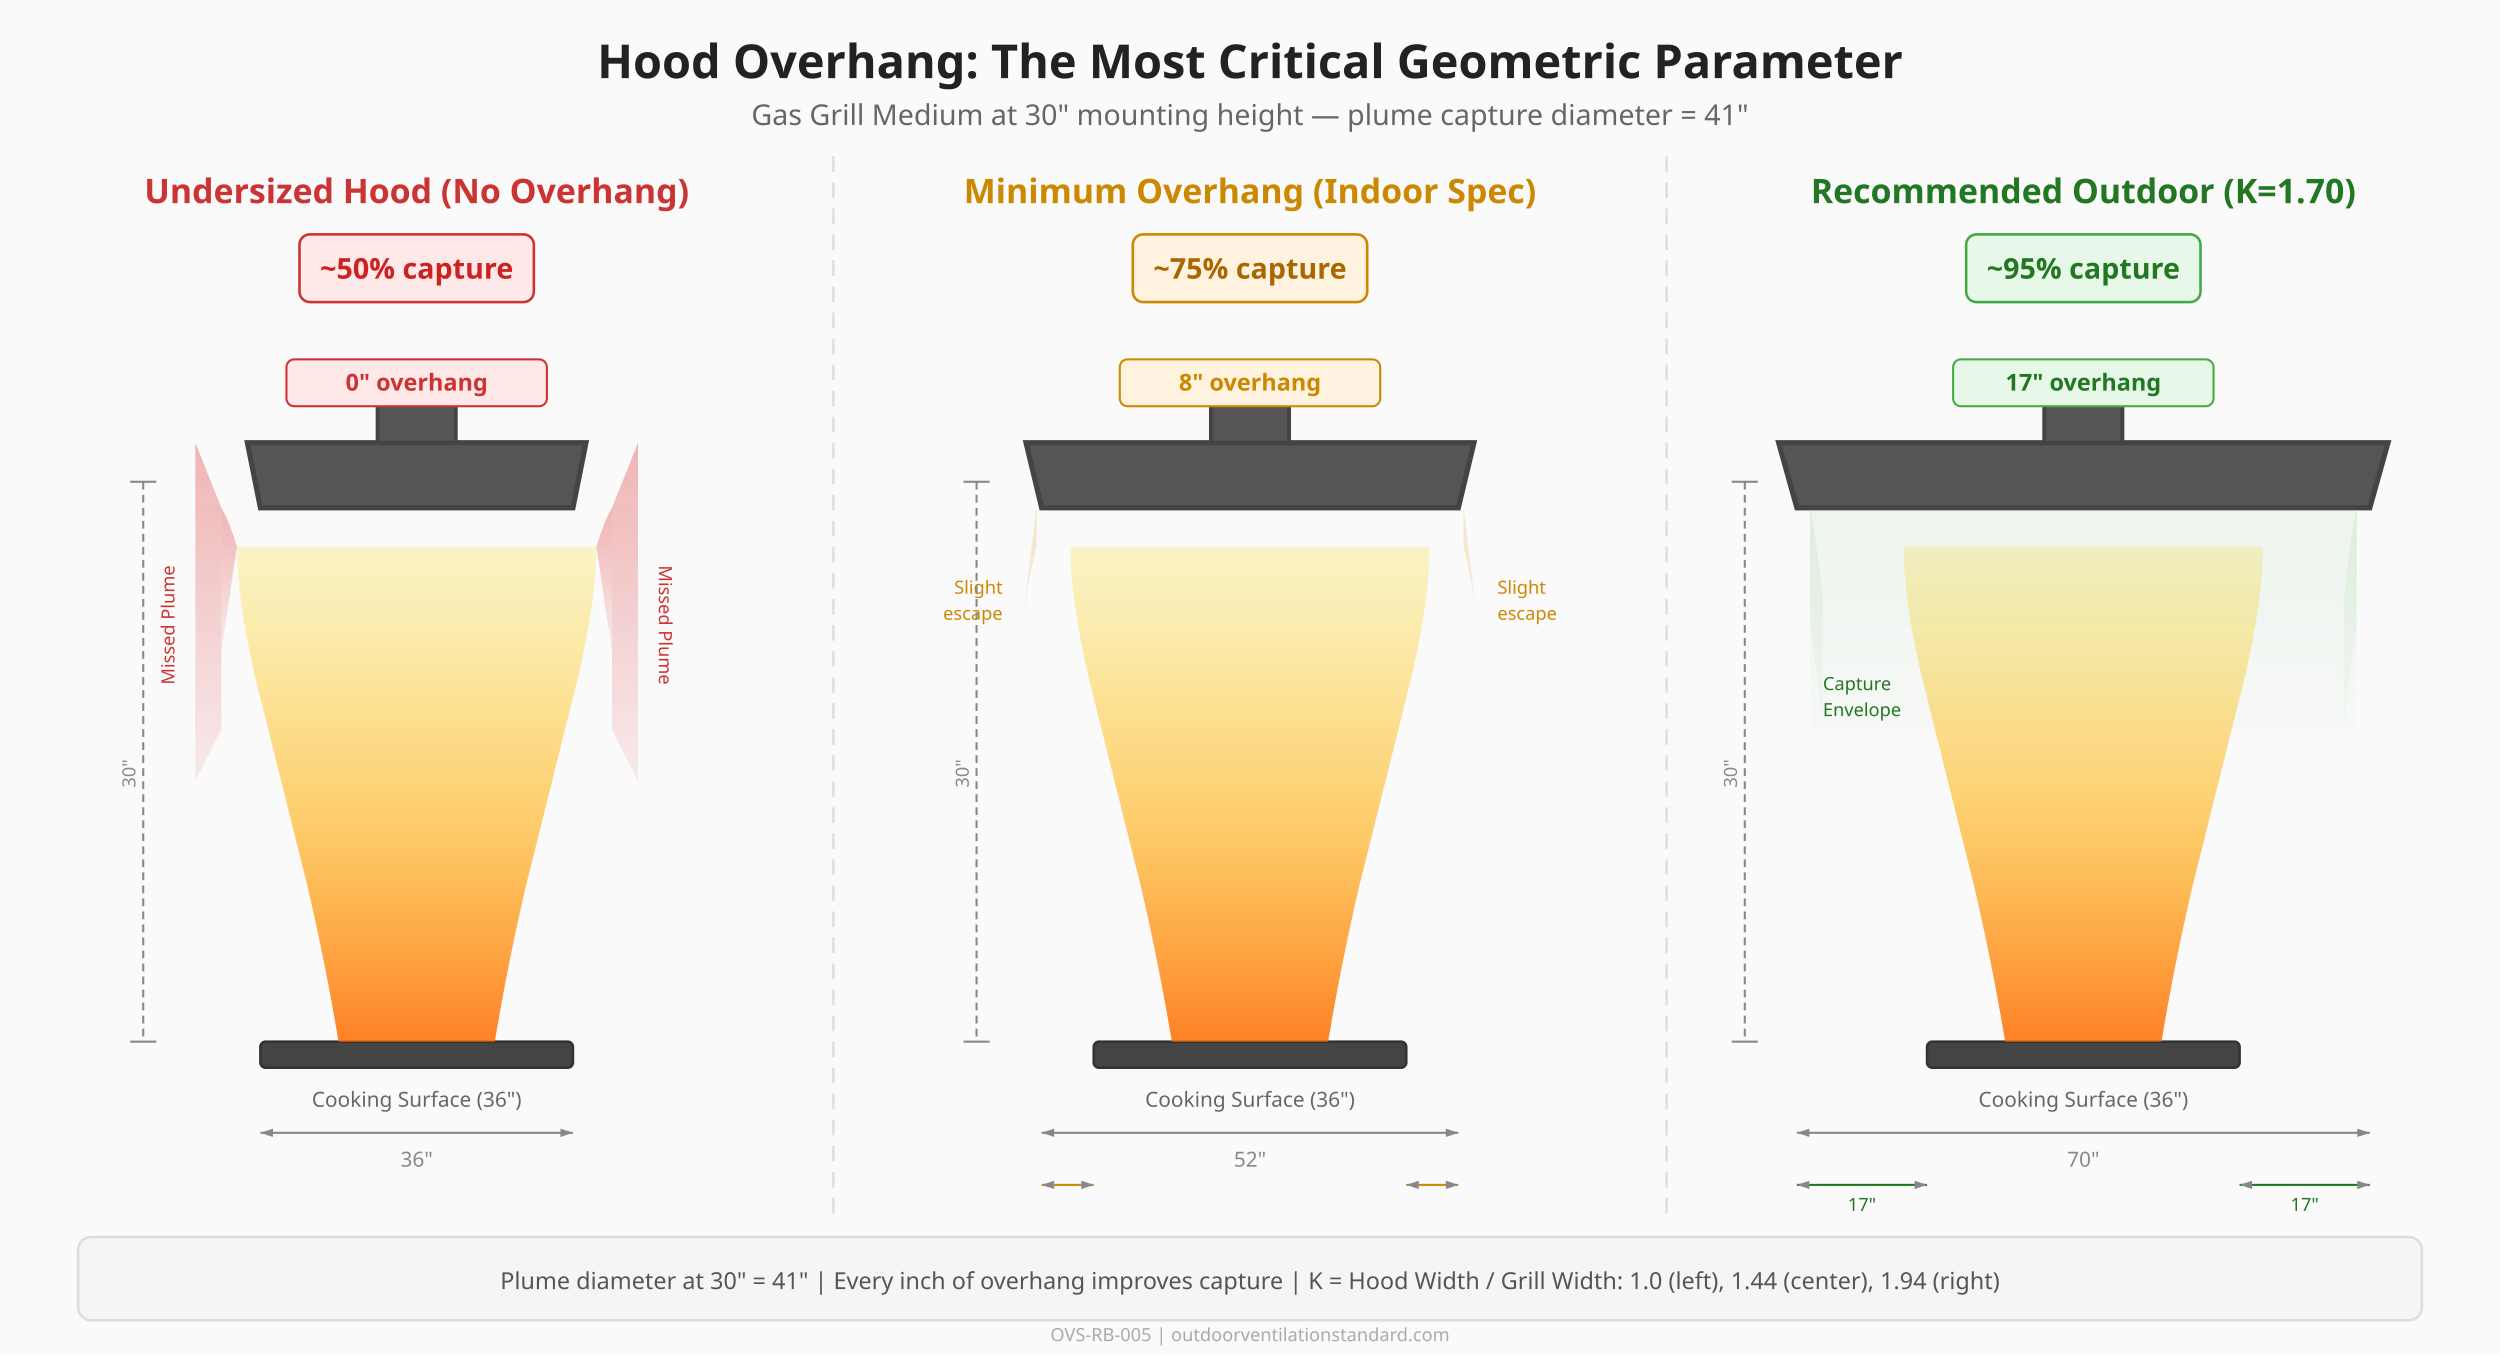
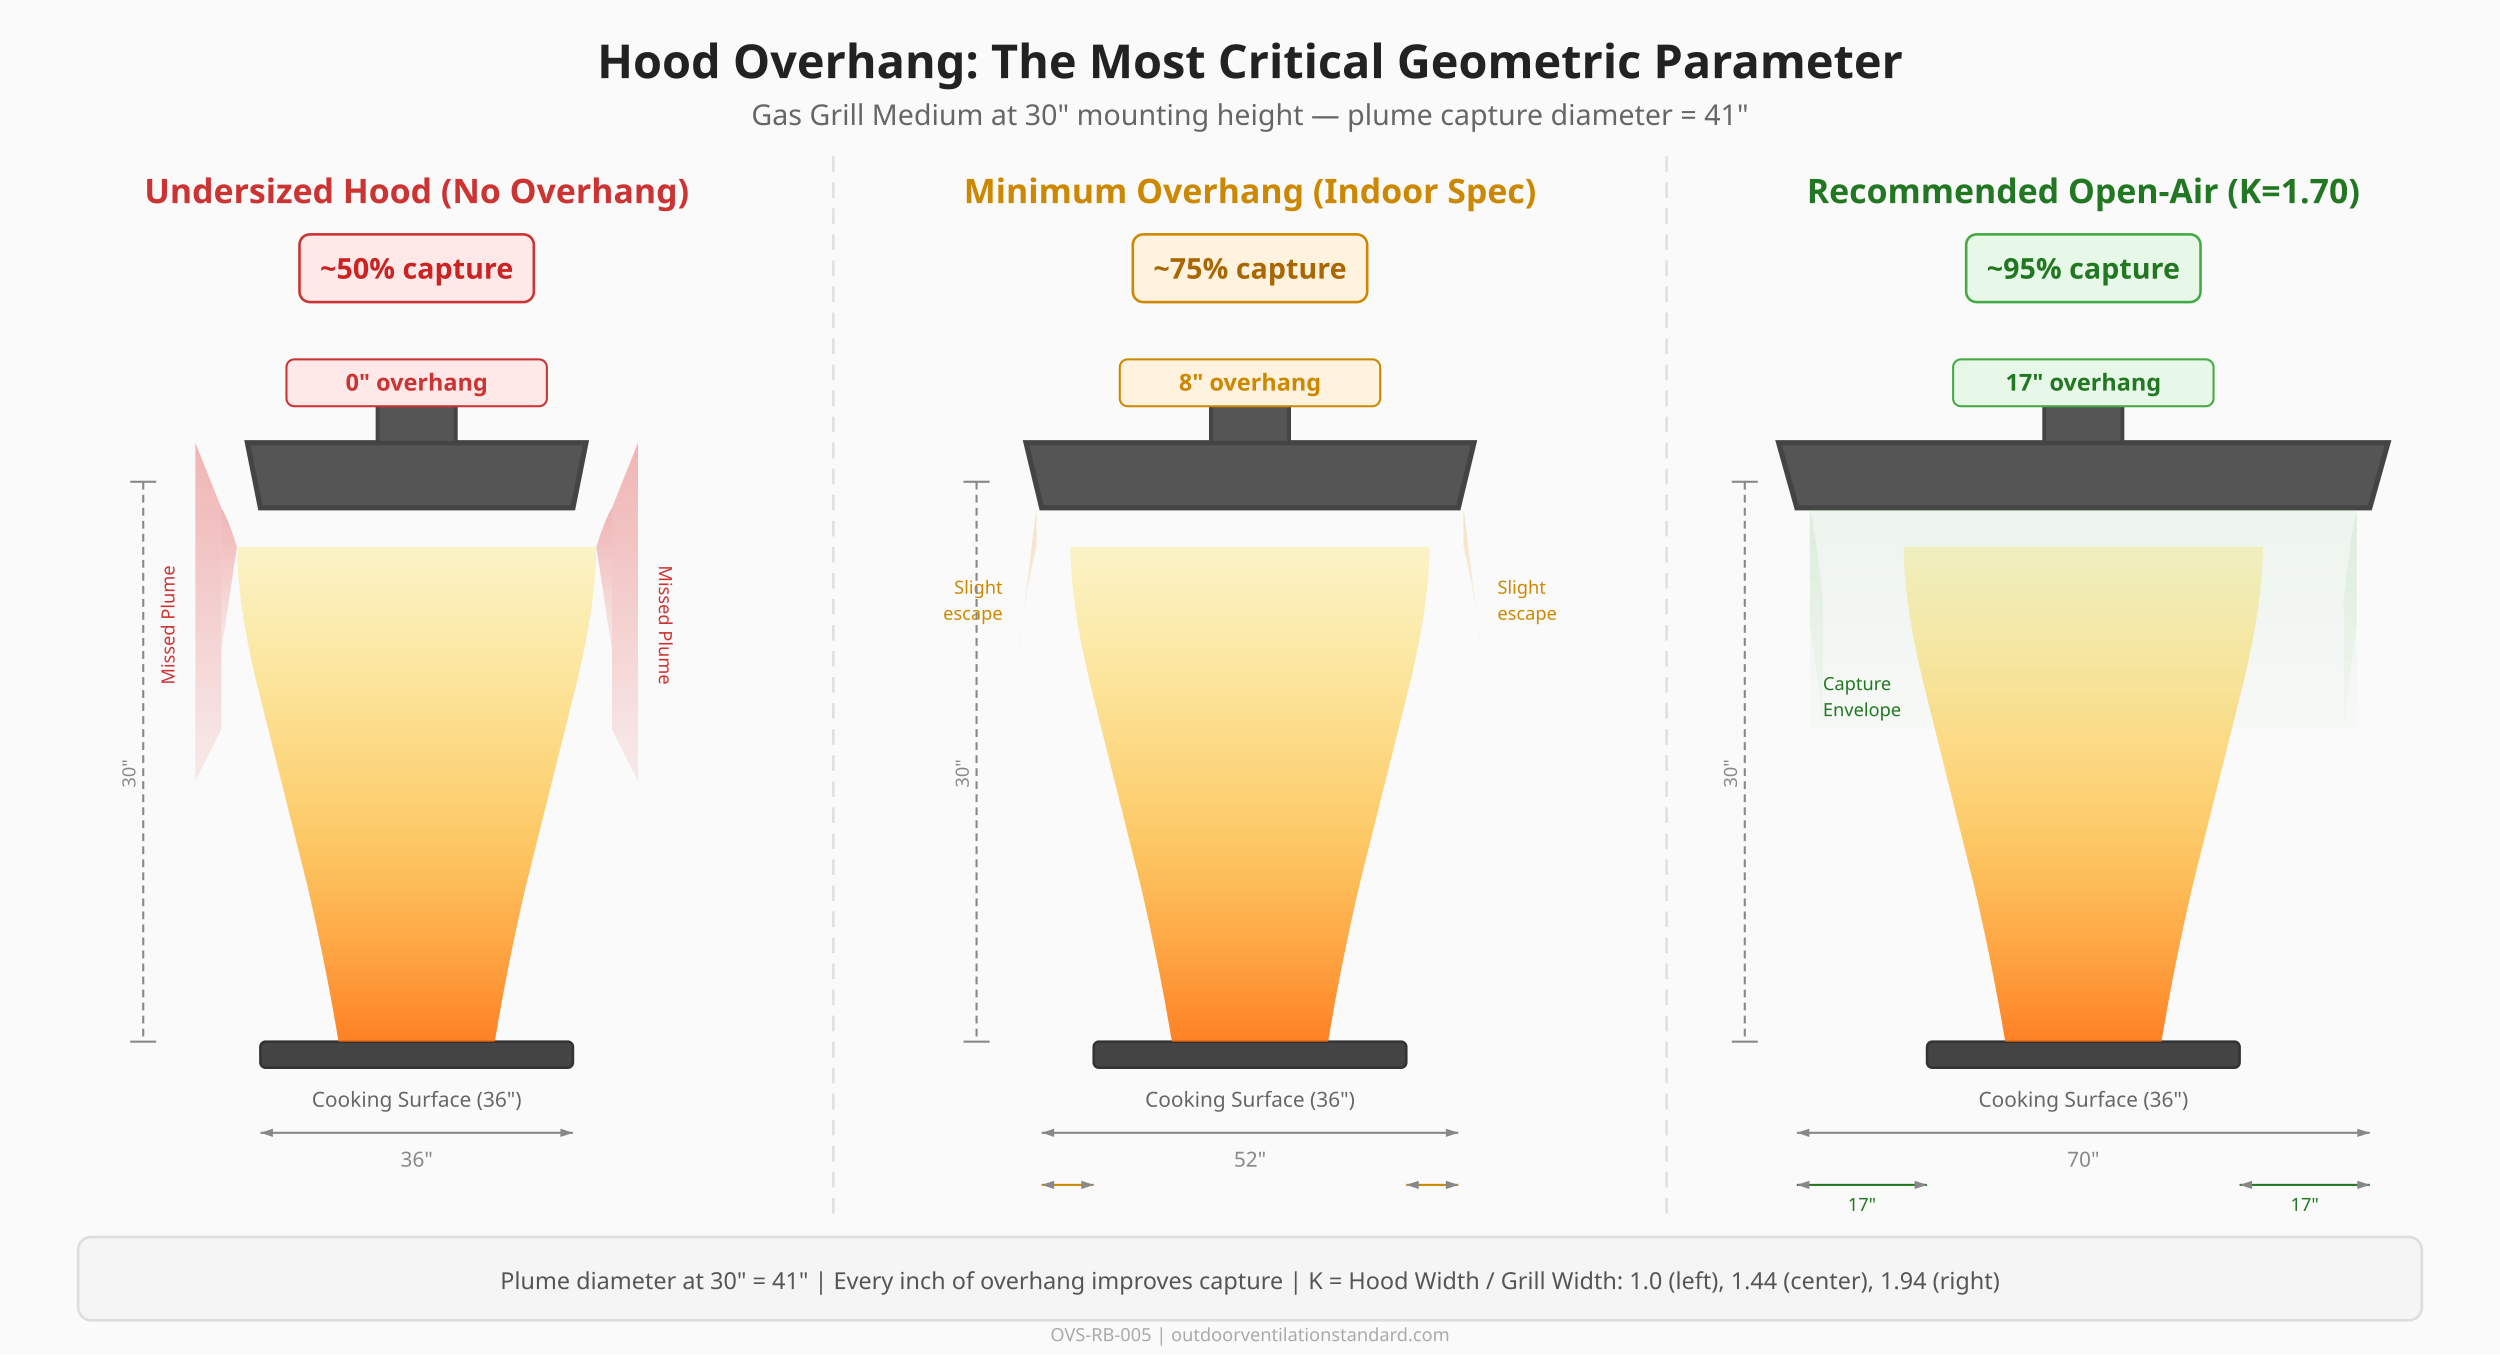
<svg xmlns="http://www.w3.org/2000/svg" viewBox="0 0 960 520" font-family="'Segoe UI', system-ui, -apple-system, sans-serif">
  <defs>
    <linearGradient id="plumeGrad" x1="0" y1="1" x2="0" y2="0">
      <stop offset="0%" stop-color="#FF6B00" stop-opacity="0.85" />
      <stop offset="40%" stop-color="#FFA500" stop-opacity="0.6" />
      <stop offset="100%" stop-color="#FFD700" stop-opacity="0.2" />
    </linearGradient>
    <linearGradient id="missedRed" x1="0" y1="0" x2="0" y2="1">
      <stop offset="0%" stop-color="#DD3333" stop-opacity="0.35" />
      <stop offset="100%" stop-color="#DD3333" stop-opacity="0.08" />
    </linearGradient>
    <linearGradient id="missedOrange" x1="0" y1="0" x2="0" y2="1">
      <stop offset="0%" stop-color="#DD8800" stop-opacity="0.3" />
      <stop offset="100%" stop-color="#DD8800" stop-opacity="0.06" />
    </linearGradient>
    <linearGradient id="captureGreen" x1="0" y1="0" x2="0" y2="1">
      <stop offset="0%" stop-color="#44AA44" stop-opacity="0.2" />
      <stop offset="100%" stop-color="#44AA44" stop-opacity="0.05" />
    </linearGradient>
    <marker id="dimArrow" markerWidth="6" markerHeight="4" refX="6" refY="2" orient="auto">
      <path d="M0,0 L6,2 L0,4 Z" fill="#888" />
    </marker>
    <marker id="dimArrowRev" markerWidth="6" markerHeight="4" refX="0" refY="2" orient="auto">
      <path d="M6,0 L0,2 L6,4 Z" fill="#888" />
    </marker>
  </defs>
  <rect width="960" height="520" fill="#FAFAFA" />
  <text x="480" y="30" text-anchor="middle" font-size="18" font-weight="600" fill="#222">Hood Overhang: The Most Critical Geometric Parameter</text>
  <text x="480" y="48" text-anchor="middle" font-size="11" fill="#666">Gas Grill Medium at 30" mounting height — plume capture diameter = 41"</text>
  <line x1="320" y1="60" x2="320" y2="470" stroke="#E0E0E0" stroke-width="1" stroke-dasharray="6,4" />
  <line x1="640" y1="60" x2="640" y2="470" stroke="#E0E0E0" stroke-width="1" stroke-dasharray="6,4" />
  <text x="160" y="78" text-anchor="middle" font-size="13" font-weight="600" fill="#CC3333">Undersized Hood (No Overhang)</text>
  <rect x="100" y="400" width="120" height="10" rx="2" fill="#444" stroke="#333" stroke-width="1" />
  <text x="160" y="425" text-anchor="middle" font-size="8" fill="#666">Cooking Surface (36")</text>
  <path d="M130,400 Q125,370 118,340 Q108,300 98,260 Q91,230 91,210 L229,210 Q229,230 222,260 Q212,300 202,340 Q195,370 190,400 Z" fill="url(#plumeGrad)" />
  <path d="M95,170 L100,195 L220,195 L225,170 Z" fill="#555" stroke="#444" stroke-width="2" />
  <rect x="145" y="140" width="30" height="30" fill="#555" stroke="#444" stroke-width="1.5" />
  <path d="M91,210 Q88,230 85,250 L85,195 Q88,200 91,210 Z" fill="url(#missedRed)" />
  <path d="M75,170 L85,195 L85,280 Q80,290 75,300 Z" fill="url(#missedRed)" />
  <path d="M229,210 Q232,230 235,250 L235,195 Q232,200 229,210 Z" fill="url(#missedRed)" />
  <path d="M245,170 L235,195 L235,280 Q240,290 245,300 Z" fill="url(#missedRed)" />
  <text x="67" y="240" text-anchor="middle" font-size="7" fill="#CC3333" transform="rotate(-90,67,240)">Missed Plume</text>
  <text x="253" y="240" text-anchor="middle" font-size="7" fill="#CC3333" transform="rotate(90,253,240)">Missed Plume</text>
  <line x1="55" y1="185" x2="55" y2="400" stroke="#888" stroke-width="0.8" stroke-dasharray="3,2" />
  <line x1="50" y1="185" x2="60" y2="185" stroke="#888" stroke-width="0.8" />
  <line x1="50" y1="400" x2="60" y2="400" stroke="#888" stroke-width="0.8" />
  <text x="52" y="297" text-anchor="middle" font-size="7" fill="#888" transform="rotate(-90,52,297)">30"</text>
  <line x1="100" y1="435" x2="220" y2="435" stroke="#888" stroke-width="0.8" marker-start="url(#dimArrowRev)" marker-end="url(#dimArrow)" />
  <text x="160" y="448" text-anchor="middle" font-size="8" fill="#888">36"</text>
  <rect x="110" y="138" width="100" height="18" rx="3" fill="#FEE8E8" stroke="#CC3333" stroke-width="0.8" />
  <text x="160" y="150" text-anchor="middle" font-size="9" fill="#CC3333" font-weight="600">0" overhang</text>
  <rect x="115" y="90" width="90" height="26" rx="4" fill="#FEE8E8" stroke="#CC3333" stroke-width="1" />
  <text x="160" y="107" text-anchor="middle" font-size="11" fill="#CC2222" font-weight="700">~50% capture</text>
  <text x="480" y="78" text-anchor="middle" font-size="13" font-weight="600" fill="#CC8800">Minimum Overhang (Indoor Spec)</text>
  <rect x="420" y="400" width="120" height="10" rx="2" fill="#444" stroke="#333" stroke-width="1" />
  <text x="480" y="425" text-anchor="middle" font-size="8" fill="#666">Cooking Surface (36")</text>
  <path d="M450,400 Q445,370 438,340 Q428,300 418,260 Q411,230 411,210 L549,210 Q549,230 542,260 Q532,300 522,340 Q515,370 510,400 Z" fill="url(#plumeGrad)" />
  <path d="M394,170 L400,195 L560,195 L566,170 Z" fill="#555" stroke="#444" stroke-width="2" />
  <rect x="465" y="140" width="30" height="30" fill="#555" stroke="#444" stroke-width="1.5" />
  <path d="M398,195 L390,260 Q393,230 398,210 Z" fill="url(#missedOrange)" opacity="0.7" />
  <path d="M562,195 L570,260 Q567,230 562,210 Z" fill="url(#missedOrange)" opacity="0.7" />
  <text x="385" y="228" text-anchor="end" font-size="7" fill="#CC8800">Slight</text>
  <text x="385" y="238" text-anchor="end" font-size="7" fill="#CC8800">escape</text>
  <text x="575" y="228" text-anchor="start" font-size="7" fill="#CC8800">Slight</text>
  <text x="575" y="238" text-anchor="start" font-size="7" fill="#CC8800">escape</text>
  <line x1="375" y1="185" x2="375" y2="400" stroke="#888" stroke-width="0.8" stroke-dasharray="3,2" />
  <line x1="370" y1="185" x2="380" y2="185" stroke="#888" stroke-width="0.8" />
  <line x1="370" y1="400" x2="380" y2="400" stroke="#888" stroke-width="0.8" />
  <text x="372" y="297" text-anchor="middle" font-size="7" fill="#888" transform="rotate(-90,372,297)">30"</text>
  <line x1="400" y1="435" x2="560" y2="435" stroke="#888" stroke-width="0.8" marker-start="url(#dimArrowRev)" marker-end="url(#dimArrow)" />
  <text x="480" y="448" text-anchor="middle" font-size="8" fill="#888">52"</text>
  <line x1="400" y1="455" x2="420" y2="455" stroke="#CC8800" stroke-width="0.8" marker-start="url(#dimArrowRev)" marker-end="url(#dimArrow)" />
  <line x1="540" y1="455" x2="560" y2="455" stroke="#CC8800" stroke-width="0.8" marker-start="url(#dimArrowRev)" marker-end="url(#dimArrow)" />
  <rect x="430" y="138" width="100" height="18" rx="3" fill="#FFF3E0" stroke="#CC8800" stroke-width="0.8" />
  <text x="480" y="150" text-anchor="middle" font-size="9" fill="#CC8800" font-weight="600">8" overhang</text>
  <rect x="435" y="90" width="90" height="26" rx="4" fill="#FFF3E0" stroke="#CC8800" stroke-width="1" />
  <text x="480" y="107" text-anchor="middle" font-size="11" fill="#AA6600" font-weight="700">~75% capture</text>
-   <text x="800" y="78" text-anchor="middle" font-size="13" font-weight="600" fill="#227722">Recommended Outdoor (K=1.70)</text>
+   <text x="800" y="78" text-anchor="middle" font-size="13" font-weight="600" fill="#227722">Recommended Open-Air (K=1.70)</text>
  <rect x="740" y="400" width="120" height="10" rx="2" fill="#444" stroke="#333" stroke-width="1" />
  <text x="800" y="425" text-anchor="middle" font-size="8" fill="#666">Cooking Surface (36")</text>
  <path d="M770,400 Q765,370 758,340 Q748,300 738,260 Q731,230 731,210 L869,210 Q869,230 862,260 Q852,300 842,340 Q835,370 830,400 Z" fill="url(#plumeGrad)" />
  <path d="M683,170 L690,195 L910,195 L917,170 Z" fill="#555" stroke="#444" stroke-width="2" />
  <rect x="785" y="140" width="30" height="30" fill="#555" stroke="#444" stroke-width="1.5" />
  <path d="M695,195 Q698,210 700,230 L700,280 Q698,260 695,240 Z" fill="url(#captureGreen)" opacity="0.5" />
  <path d="M905,195 Q902,210 900,230 L900,280 Q902,260 905,240 Z" fill="url(#captureGreen)" opacity="0.5" />
  <rect x="695" y="195" width="210" height="85" rx="2" fill="url(#captureGreen)" opacity="0.35" />
  <text x="700" y="265" font-size="7" fill="#227722" font-weight="500">Capture</text>
  <text x="700" y="275" font-size="7" fill="#227722" font-weight="500">Envelope</text>
  <line x1="670" y1="185" x2="670" y2="400" stroke="#888" stroke-width="0.8" stroke-dasharray="3,2" />
  <line x1="665" y1="185" x2="675" y2="185" stroke="#888" stroke-width="0.8" />
  <line x1="665" y1="400" x2="675" y2="400" stroke="#888" stroke-width="0.8" />
  <text x="667" y="297" text-anchor="middle" font-size="7" fill="#888" transform="rotate(-90,667,297)">30"</text>
  <line x1="690" y1="435" x2="910" y2="435" stroke="#888" stroke-width="0.8" marker-start="url(#dimArrowRev)" marker-end="url(#dimArrow)" />
  <text x="800" y="448" text-anchor="middle" font-size="8" fill="#888">70"</text>
  <line x1="690" y1="455" x2="740" y2="455" stroke="#227722" stroke-width="0.8" marker-start="url(#dimArrowRev)" marker-end="url(#dimArrow)" />
  <text x="715" y="465" text-anchor="middle" font-size="7" fill="#227722">17"</text>
  <line x1="860" y1="455" x2="910" y2="455" stroke="#227722" stroke-width="0.8" marker-start="url(#dimArrowRev)" marker-end="url(#dimArrow)" />
  <text x="885" y="465" text-anchor="middle" font-size="7" fill="#227722">17"</text>
  <rect x="750" y="138" width="100" height="18" rx="3" fill="#E8F8E8" stroke="#44AA44" stroke-width="0.8" />
  <text x="800" y="150" text-anchor="middle" font-size="9" fill="#227722" font-weight="600">17" overhang</text>
  <rect x="755" y="90" width="90" height="26" rx="4" fill="#E8F8E8" stroke="#44AA44" stroke-width="1" />
  <text x="800" y="107" text-anchor="middle" font-size="11" fill="#227722" font-weight="700">~95% capture</text>
  <rect x="30" y="475" width="900" height="32" rx="5" fill="#F5F5F5" stroke="#DDD" stroke-width="1" />
  <text x="480" y="495" text-anchor="middle" font-size="9" fill="#555">
    Plume diameter at 30" = 41" | Every inch of overhang improves capture | K = Hood Width / Grill Width: 1.0 (left), 1.44 (center), 1.94 (right)
  </text>
  <text x="480" y="515" text-anchor="middle" font-size="7" fill="#AAA">OVS-RB-005 | outdoorventilationstandard.com</text>
</svg>
